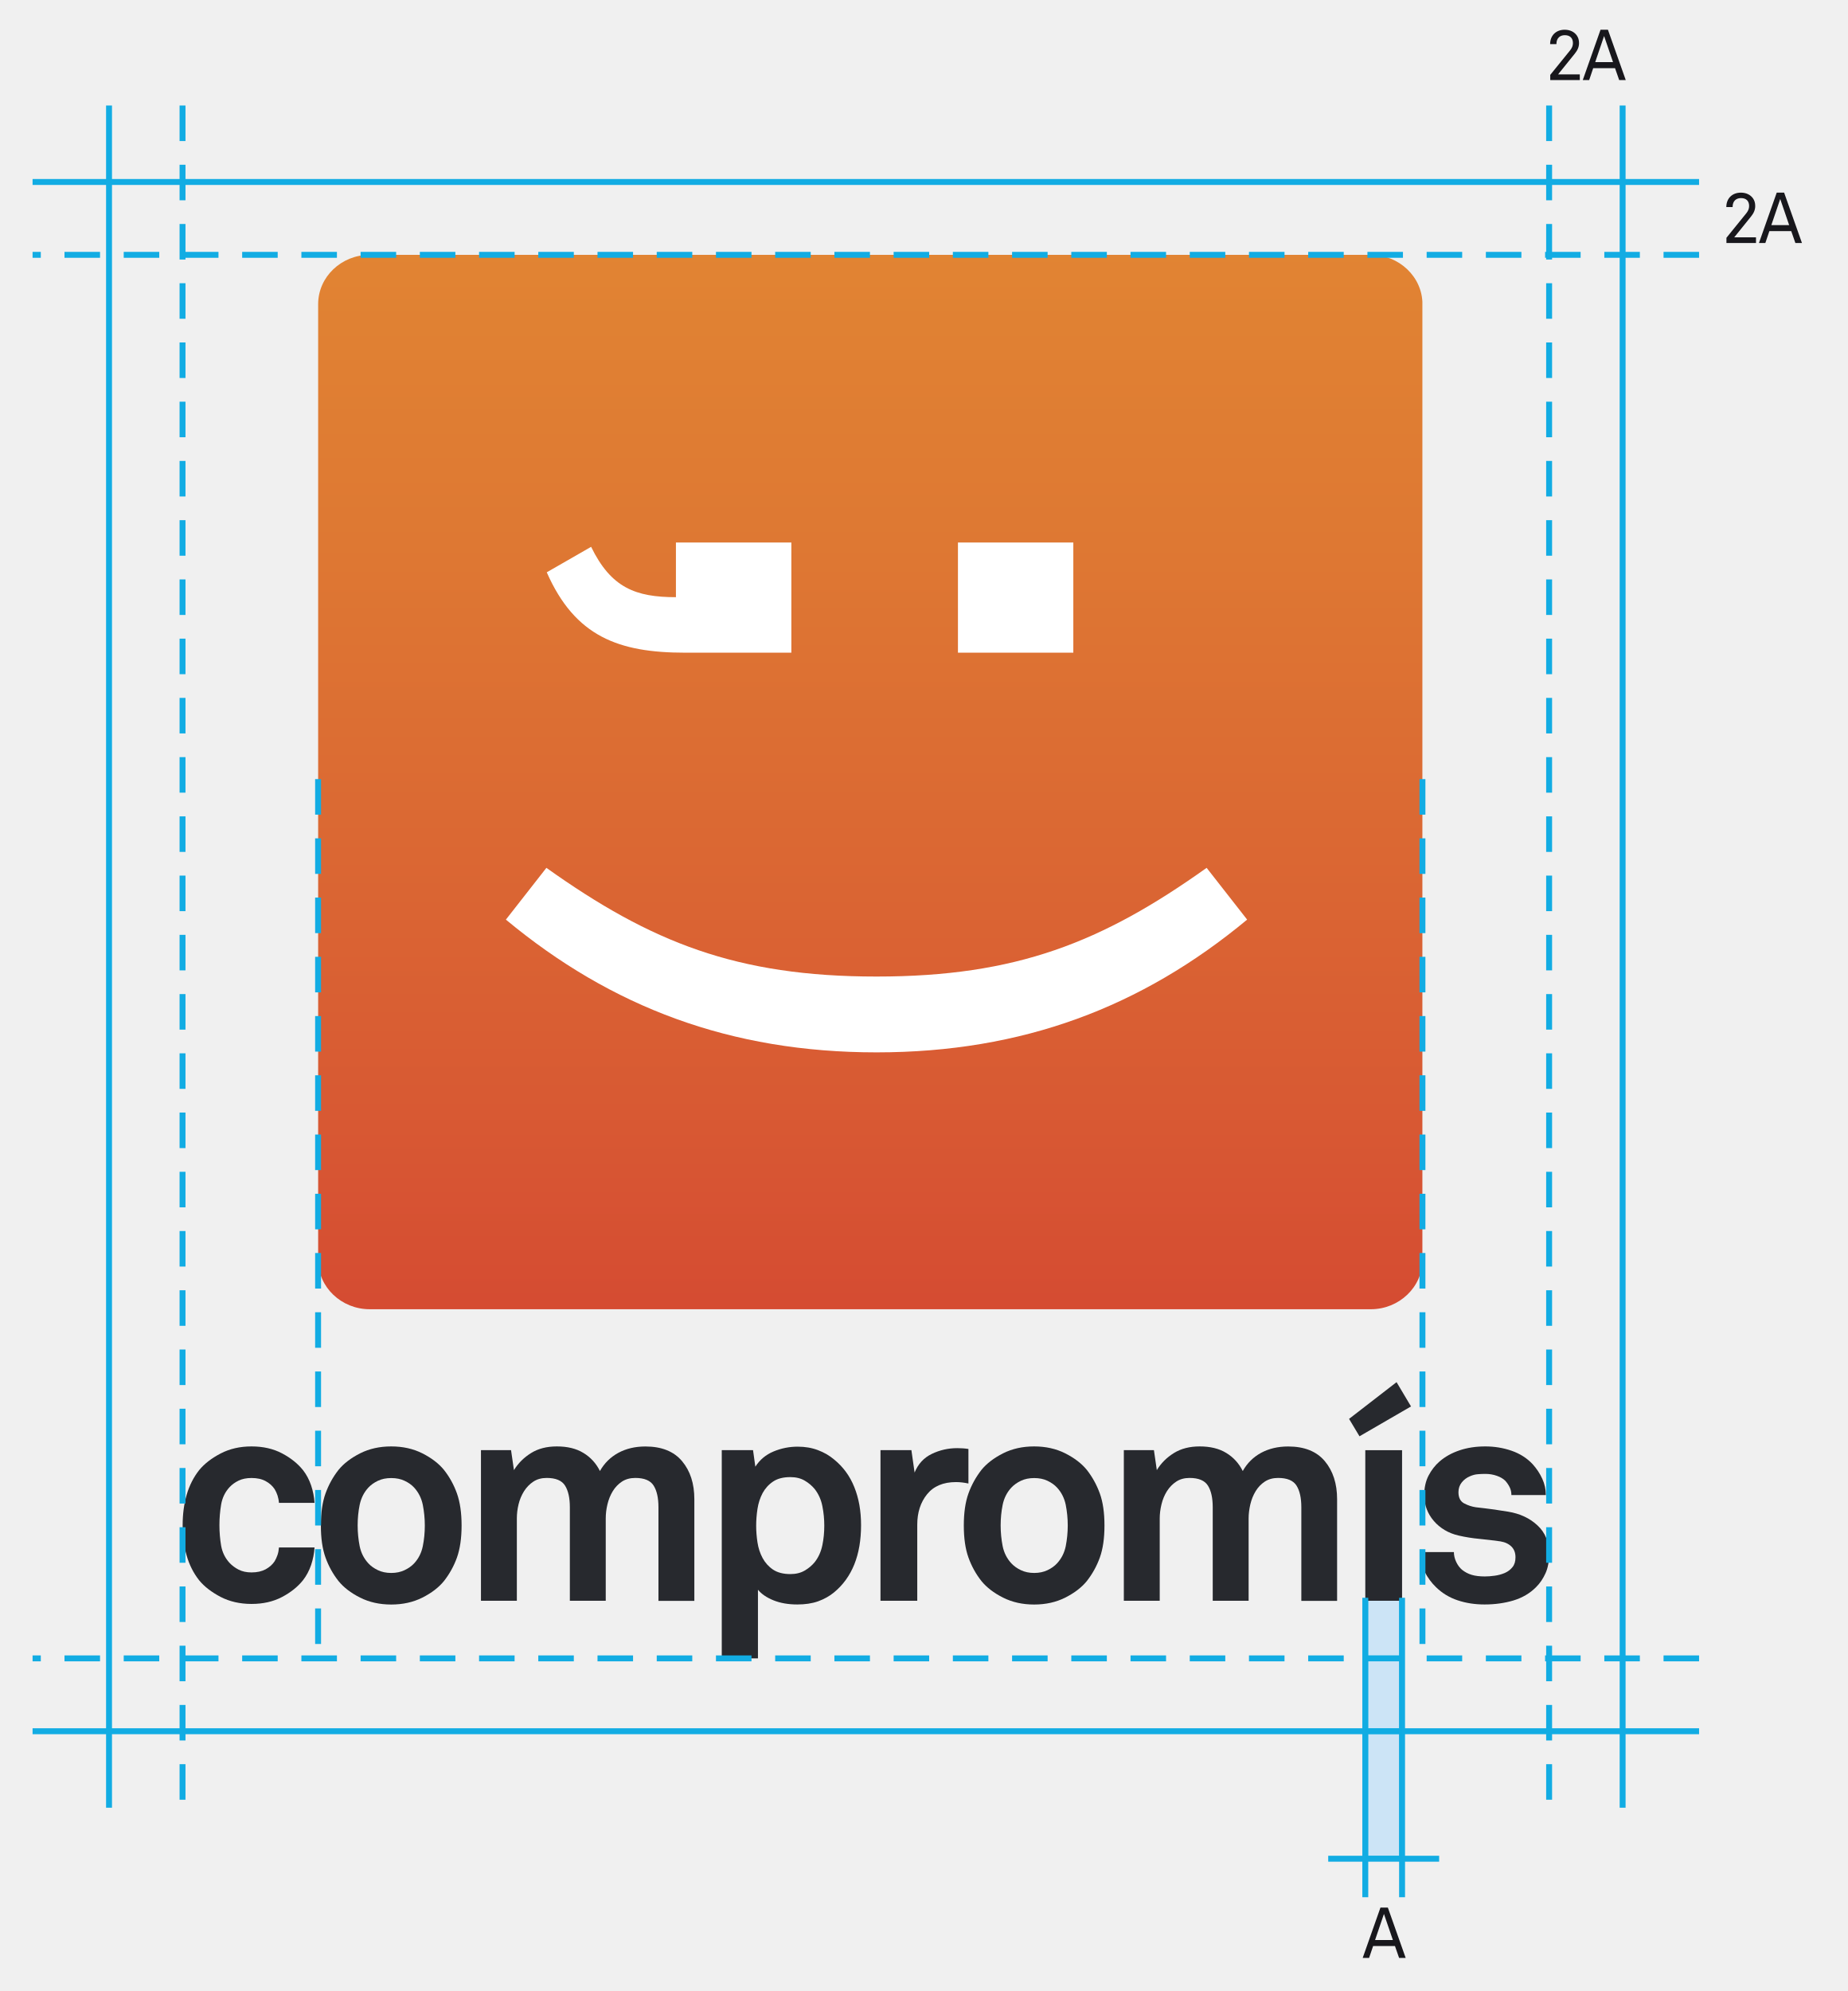
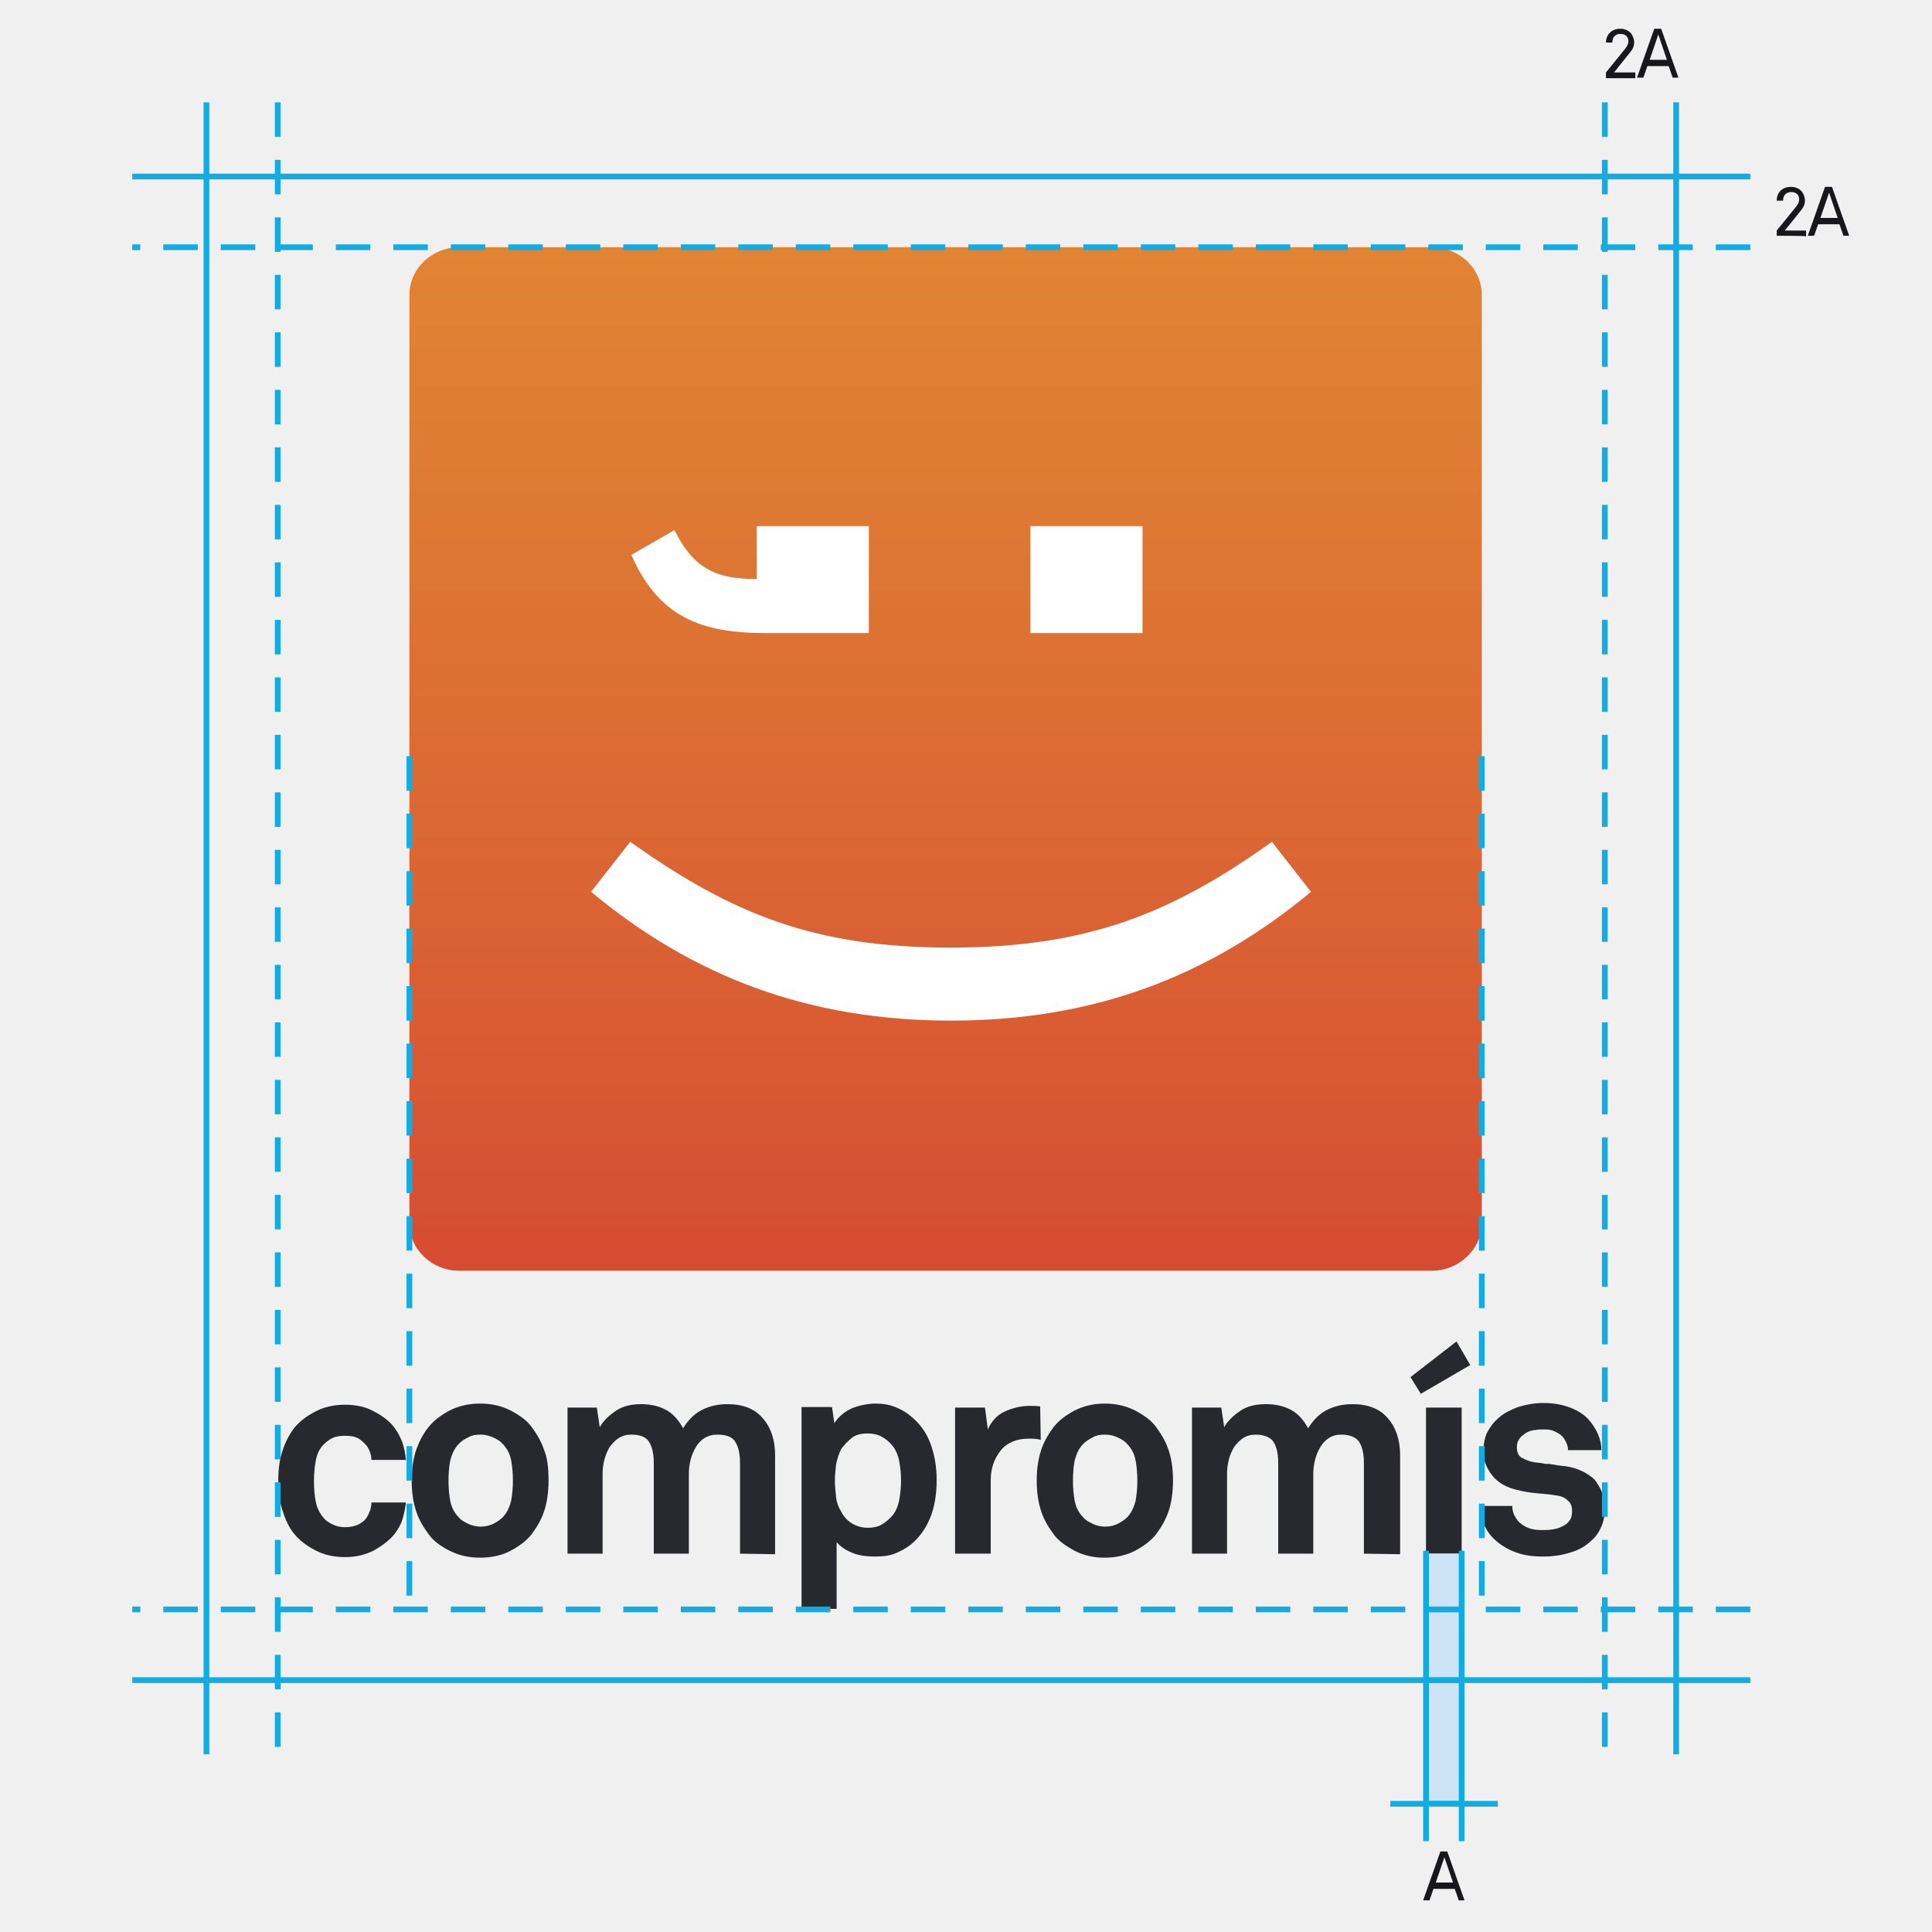
- <svg xmlns="http://www.w3.org/2000/svg" xmlns:xlink="http://www.w3.org/1999/xlink" version="1.1" x="0px" y="0px" width="311.97px" height="336.1px" viewBox="0 0 311.97 336.1" style="enable-background:new 0 0 311.97 336.1;" xml:space="preserve">
+ <svg xmlns="http://www.w3.org/2000/svg" xmlns:xlink="http://www.w3.org/1999/xlink" version="1.1" id="Layer_1" x="0px" y="0px" viewBox="0 0 336 336" style="enable-background:new 0 0 336 336;" xml:space="preserve">
  <style type="text/css">
	.st0{fill:#FFFFFF;}
	.st1{clip-path:url(#SVGID_2_);fill:url(#SVGID_3_);}
	.st2{clip-path:url(#SVGID_5_);fill:#27292E;}
- 	.st3{clip-path:url(#SVGID_5_);fill:none;stroke:#12ACE3;stroke-linecap:square;stroke-miterlimit:10;stroke-dasharray:5,5;}
- 	.st4{clip-path:url(#SVGID_5_);fill:none;stroke:#12ACE3;stroke-linecap:square;stroke-miterlimit:10;}
- 	.st5{clip-path:url(#SVGID_5_);fill:#12ACE3;}
- 	.st6{clip-path:url(#SVGID_7_);fill:#CCE4F6;}
- 	.st7{clip-path:url(#SVGID_7_);fill:#0FACE3;}
- 	.st8{fill:#18171C;}
- 	.st9{clip-path:url(#SVGID_9_);fill:url(#SVGID_10_);}
- 	.st10{clip-path:url(#SVGID_12_);fill:#27292E;}
- 	.st11{clip-path:url(#SVGID_12_);fill:none;stroke:#12ACE3;stroke-linecap:square;stroke-miterlimit:10;stroke-dasharray:5,5;}
- 	.st12{clip-path:url(#SVGID_12_);fill:none;stroke:#12ACE3;stroke-linecap:square;stroke-miterlimit:10;}
- 	.st13{clip-path:url(#SVGID_12_);fill:#12ACE3;}
- 	.st14{clip-path:url(#SVGID_14_);fill:#CCE4F6;}
- 	.st15{clip-path:url(#SVGID_14_);fill:#0FACE3;}
+ 	.st3{clip-path:url(#SVGID_7_);fill:#27292E;}
+ 	.st4{clip-path:url(#SVGID_9_);fill:#27292E;}
+ 	.st5{clip-path:url(#SVGID_11_);fill:#27292E;}
+ 	.st6{clip-path:url(#SVGID_13_);fill:#27292E;}
+ 	.st7{clip-path:url(#SVGID_15_);fill:#27292E;}
+ 	.st8{clip-path:url(#SVGID_17_);fill:#27292E;}
+ 	.st9{clip-path:url(#SVGID_19_);fill:#27292E;}
+ 	.st10{clip-path:url(#SVGID_21_);fill:#27292E;}
+ 	.st11{clip-path:url(#SVGID_23_);fill:none;stroke:#12ACE3;stroke-linecap:square;stroke-miterlimit:10;stroke-dasharray:5,5;}
+ 	.st12{clip-path:url(#SVGID_25_);fill:none;stroke:#12ACE3;stroke-linecap:square;stroke-miterlimit:10;stroke-dasharray:5,5;}
+ 	.st13{clip-path:url(#SVGID_27_);fill:none;stroke:#12ACE3;stroke-linecap:square;stroke-miterlimit:10;stroke-dasharray:5,5;}
+ 	.st14{clip-path:url(#SVGID_29_);fill:none;stroke:#12ACE3;stroke-linecap:square;stroke-miterlimit:10;}
+ 	.st15{clip-path:url(#SVGID_31_);fill:none;stroke:#12ACE3;stroke-linecap:square;stroke-miterlimit:10;}
+ 	.st16{clip-path:url(#SVGID_33_);fill:none;stroke:#12ACE3;stroke-linecap:square;stroke-miterlimit:10;stroke-dasharray:5,5;}
+ 	.st17{clip-path:url(#SVGID_35_);fill:#12ACE3;}
+ 	.st18{clip-path:url(#SVGID_37_);fill:none;stroke:#12ACE3;stroke-linecap:square;stroke-miterlimit:10;}
+ 	.st19{clip-path:url(#SVGID_39_);fill:none;stroke:#12ACE3;stroke-linecap:square;stroke-miterlimit:10;stroke-dasharray:5,5;}
+ 	.st20{clip-path:url(#SVGID_41_);fill:#12ACE3;}
+ 	.st21{clip-path:url(#SVGID_43_);fill:#12ACE3;}
+ 	.st22{clip-path:url(#SVGID_45_);fill:#12ACE3;}
+ 	.st23{clip-path:url(#SVGID_47_);fill:#12ACE3;}
+ 	.st24{clip-path:url(#SVGID_49_);fill:#CCE4F6;}
+ 	.st25{clip-path:url(#SVGID_51_);fill:#0FACE3;}
+ 	.st26{clip-path:url(#SVGID_53_);fill:#0FACE3;}
+ 	.st27{clip-path:url(#SVGID_55_);fill:#0FACE3;}
+ 	.st28{clip-path:url(#SVGID_57_);fill:#0FACE3;}
+ 	.st29{clip-path:url(#SVGID_59_);fill:#0FACE3;}
+ 	.st30{fill:#18171C;}
</style>
-   <defs>
- </defs>
-   <rect x="65.16" y="63.24" class="st0" width="161.13" height="133.31" />
-   <g>
-     <defs>
-       <path id="SVGID_1_" d="M203.74,146.5l6.84,8.74c-17.82,14.79-37.94,22.41-62.58,22.41c-24.64,0-44.77-7.62-62.58-22.41l6.84-8.74    c17.67,12.58,32.13,18.35,55.74,18.35C171.61,164.85,186.08,159.08,203.74,146.5 M114.13,91.58h19.49v18.6h-17.94    c-11.22,0-18.58-2.72-23.36-13.57l7.49-4.3c3.36,6.9,7.49,8.5,14.32,8.5V91.58z M161.75,91.58h19.48v18.6h-19.48V91.58z     M62.42,43.02c-4.79,0-8.7,3.73-8.7,8.32v161.35c0,4.58,3.91,8.32,8.7,8.32h169.05c4.78,0,8.71-3.75,8.71-8.32V51.34    c0-4.58-3.93-8.32-8.71-8.32H62.42z" />
-     </defs>
-     <clipPath id="SVGID_2_">
-       <use xlink:href="#SVGID_1_" style="overflow:visible;" />
-     </clipPath>
-     <linearGradient id="SVGID_3_" gradientUnits="userSpaceOnUse" x1="-457.716" y1="412.441" x2="-456.716" y2="412.441" gradientTransform="matrix(0 179.954 179.954 0 -74073.461 82409.922)">
-       <stop offset="0" style="stop-color:#E18433" />
-       <stop offset="0.276" style="stop-color:#DE7833" />
-       <stop offset="0.81" style="stop-color:#D85933" />
-       <stop offset="1" style="stop-color:#D54B32" />
-     </linearGradient>
-     <rect x="53.71" y="43.02" class="st1" width="186.46" height="178" />
-   </g>
-   <g>
-     <defs>
-       <rect id="SVGID_4_" width="311.97" height="336.1" />
-     </defs>
-     <clipPath id="SVGID_5_">
-       <use xlink:href="#SVGID_4_" style="overflow:visible;" />
-     </clipPath>
-     <path class="st2" d="M53.11,261.23c-0.06,1.01-0.26,2-0.58,2.96c-0.33,0.96-0.78,1.81-1.37,2.57c-0.88,1.1-2.06,2.05-3.54,2.83   c-1.48,0.78-3.2,1.17-5.15,1.17c-1.96,0-3.7-0.4-5.23-1.19c-1.53-0.81-2.74-1.73-3.62-2.81c-0.95-1.21-1.65-2.59-2.1-4.16   c-0.46-1.56-0.68-3.27-0.68-5.14c0-1.86,0.23-3.57,0.68-5.13c0.46-1.57,1.16-2.95,2.1-4.15c0.88-1.07,2.08-2.01,3.62-2.81   c1.53-0.8,3.27-1.2,5.23-1.2c1.95,0,3.67,0.39,5.15,1.17c1.48,0.78,2.66,1.73,3.54,2.83c0.59,0.75,1.04,1.61,1.37,2.57   c0.32,0.96,0.52,1.95,0.58,2.96H47.1c-0.03-0.45-0.12-0.87-0.24-1.25c-0.13-0.39-0.29-0.74-0.49-1.07c-0.36-0.54-0.86-1-1.51-1.35   c-0.66-0.36-1.45-0.53-2.39-0.53c-0.85,0-1.57,0.15-2.18,0.44c-0.6,0.29-1.11,0.66-1.53,1.11c-0.75,0.81-1.22,1.78-1.42,2.92   c-0.19,1.13-0.29,2.3-0.29,3.49c0,1.2,0.1,2.36,0.29,3.48c0.2,1.11,0.67,2.08,1.42,2.89c0.42,0.45,0.93,0.83,1.53,1.14   c0.61,0.31,1.33,0.47,2.18,0.47c0.95,0,1.74-0.18,2.39-0.53c0.65-0.36,1.15-0.8,1.51-1.35c0.2-0.33,0.35-0.68,0.49-1.07   c0.13-0.39,0.21-0.81,0.24-1.26H53.11z" />
-     <path class="st2" d="M77.94,257.52c0,2.15-0.27,3.95-0.78,5.4c-0.52,1.45-1.26,2.78-2.2,3.98c-0.88,1.08-2.09,2.01-3.64,2.79   c-1.55,0.78-3.3,1.17-5.26,1.17c-1.96,0-3.71-0.39-5.26-1.17c-1.55-0.78-2.76-1.71-3.64-2.79c-0.95-1.2-1.68-2.53-2.2-3.98   c-0.52-1.45-0.78-3.25-0.78-5.4c0-2.15,0.26-3.95,0.78-5.4c0.52-1.45,1.25-2.78,2.2-3.99c0.88-1.08,2.09-2,3.64-2.79   c1.55-0.78,3.3-1.17,5.26-1.17c1.96,0,3.71,0.39,5.26,1.17c1.54,0.78,2.76,1.71,3.64,2.79c0.95,1.2,1.68,2.53,2.2,3.99   C77.67,253.57,77.94,255.36,77.94,257.52 M71.73,257.52c0-1.21-0.12-2.37-0.34-3.49c-0.23-1.12-0.72-2.1-1.46-2.91   c-0.42-0.46-0.96-0.84-1.62-1.15c-0.65-0.31-1.4-0.46-2.25-0.46c-0.85,0-1.59,0.15-2.25,0.46c-0.65,0.31-1.19,0.7-1.61,1.15   c-0.75,0.81-1.23,1.78-1.47,2.91c-0.23,1.12-0.34,2.29-0.34,3.49c0,1.2,0.12,2.37,0.34,3.49c0.23,1.12,0.72,2.09,1.47,2.9   c0.42,0.46,0.96,0.84,1.61,1.15c0.65,0.31,1.4,0.47,2.25,0.47c0.85,0,1.6-0.16,2.25-0.47c0.65-0.31,1.19-0.69,1.62-1.15   c0.75-0.81,1.23-1.78,1.46-2.9C71.62,259.88,71.73,258.72,71.73,257.52" />
-     <path class="st2" d="M111.18,270.22v-15.79c0-1.56-0.27-2.78-0.81-3.64c-0.53-0.86-1.57-1.3-3.1-1.3c-0.88,0-1.63,0.21-2.26,0.62   c-0.61,0.41-1.13,0.94-1.54,1.61c-0.41,0.67-0.71,1.42-0.9,2.22c-0.2,0.82-0.29,1.61-0.29,2.4v13.88h-6.06v-15.79   c0-1.56-0.27-2.78-0.81-3.64c-0.53-0.86-1.57-1.3-3.1-1.3c-0.88,0-1.63,0.21-2.25,0.62c-0.62,0.41-1.14,0.94-1.57,1.61   c-0.42,0.67-0.74,1.42-0.93,2.22c-0.2,0.82-0.29,1.61-0.29,2.4v13.88h-6.06V244.8h5.08l0.49,3.37c0.72-1.17,1.68-2.13,2.89-2.88   c1.2-0.75,2.65-1.12,4.35-1.12c1.79,0,3.29,0.36,4.49,1.1c1.21,0.73,2.14,1.75,2.79,3.05c0.75-1.33,1.79-2.35,3.11-3.07   c1.32-0.71,2.84-1.07,4.57-1.07c2.74,0,4.8,0.83,6.18,2.47c1.39,1.65,2.08,3.79,2.08,6.43v17.16H111.18z" />
-     <path class="st2" d="M145.39,257.46c0,5.05-1.52,8.83-4.55,11.34c-0.78,0.65-1.69,1.15-2.71,1.52c-1.02,0.36-2.19,0.53-3.49,0.53   c-1.54,0-2.88-0.23-4.04-0.7c-1.16-0.47-2.03-1.07-2.62-1.79v11.59h-6.11V244.8h5.28l0.39,2.79c0.75-1.17,1.78-2.03,3.08-2.57   c1.3-0.54,2.66-0.81,4.06-0.81c1.27,0,2.42,0.2,3.44,0.59c1.03,0.39,1.93,0.91,2.71,1.57c1.53,1.24,2.67,2.79,3.42,4.67   C145.01,252.91,145.39,255.05,145.39,257.46 M139.18,257.56c0-1.1-0.1-2.2-0.32-3.29c-0.21-1.09-0.64-2.06-1.3-2.91   c-0.46-0.55-1.02-1.03-1.69-1.42c-0.67-0.39-1.47-0.59-2.42-0.59c-1.21,0-2.18,0.25-2.93,0.76c-0.75,0.51-1.33,1.16-1.76,1.95   c-0.42,0.8-0.71,1.68-0.86,2.66c-0.15,0.98-0.22,1.92-0.22,2.83c0,0.92,0.07,1.85,0.22,2.82c0.15,0.96,0.43,1.84,0.86,2.63   c0.43,0.8,1.01,1.45,1.76,1.96c0.75,0.5,1.72,0.76,2.93,0.76c0.95,0,1.75-0.2,2.42-0.59c0.67-0.39,1.23-0.86,1.69-1.42   c0.66-0.84,1.08-1.81,1.3-2.89C139.08,259.76,139.18,258.67,139.18,257.56" />
-     <path class="st2" d="M163.52,250.43c-0.75-0.16-1.45-0.24-2.1-0.24c-2.15,0-3.78,0.69-4.88,2.05c-1.11,1.37-1.66,3.09-1.66,5.14   v12.84h-6.21V244.8h5.22l0.54,3.78c0.59-1.45,1.56-2.5,2.91-3.15c1.35-0.65,2.78-0.97,4.28-0.97c0.65,0,1.28,0.04,1.9,0.14V250.43z   " />
-     <path class="st2" d="M186.49,257.52c0,2.15-0.26,3.95-0.78,5.4c-0.52,1.45-1.26,2.78-2.2,3.98c-0.88,1.08-2.1,2.01-3.64,2.79   c-1.55,0.78-3.3,1.17-5.26,1.17c-1.95,0-3.7-0.39-5.25-1.17c-1.55-0.78-2.76-1.71-3.64-2.79c-0.95-1.2-1.68-2.53-2.2-3.98   c-0.52-1.45-0.78-3.25-0.78-5.4c0-2.15,0.26-3.95,0.78-5.4c0.52-1.45,1.26-2.78,2.2-3.99c0.88-1.08,2.09-2,3.64-2.79   c1.55-0.78,3.3-1.17,5.25-1.17c1.96,0,3.71,0.39,5.26,1.17c1.54,0.78,2.76,1.71,3.64,2.79c0.94,1.2,1.67,2.53,2.2,3.99   C186.23,253.57,186.49,255.36,186.49,257.52 M180.29,257.52c0-1.21-0.12-2.37-0.34-3.49c-0.23-1.12-0.72-2.1-1.47-2.91   c-0.42-0.46-0.96-0.84-1.61-1.15c-0.65-0.31-1.4-0.46-2.25-0.46c-0.84,0-1.59,0.15-2.24,0.46c-0.65,0.31-1.19,0.7-1.61,1.15   c-0.75,0.81-1.24,1.78-1.47,2.91c-0.23,1.12-0.34,2.29-0.34,3.49c0,1.2,0.12,2.37,0.34,3.49c0.23,1.12,0.72,2.09,1.47,2.9   c0.43,0.46,0.96,0.84,1.61,1.15c0.65,0.31,1.4,0.47,2.24,0.47c0.85,0,1.6-0.16,2.25-0.47c0.65-0.31,1.19-0.69,1.61-1.15   c0.75-0.81,1.24-1.78,1.47-2.9C180.17,259.88,180.29,258.72,180.29,257.52" />
-     <path class="st2" d="M219.73,270.22v-15.79c0-1.56-0.27-2.78-0.81-3.64c-0.54-0.86-1.57-1.3-3.11-1.3c-0.88,0-1.63,0.21-2.25,0.62   c-0.62,0.41-1.13,0.94-1.54,1.61c-0.41,0.67-0.71,1.42-0.9,2.22c-0.19,0.82-0.29,1.61-0.29,2.4v13.88h-6.06v-15.79   c0-1.56-0.27-2.78-0.81-3.64c-0.54-0.86-1.57-1.3-3.1-1.3c-0.88,0-1.63,0.21-2.25,0.62c-0.62,0.41-1.14,0.94-1.57,1.61   c-0.42,0.67-0.73,1.42-0.92,2.22c-0.2,0.82-0.3,1.61-0.3,2.4v13.88h-6.06V244.8h5.08l0.49,3.37c0.71-1.17,1.67-2.13,2.88-2.88   c1.21-0.75,2.66-1.12,4.35-1.12c1.79,0,3.29,0.36,4.49,1.1c1.21,0.73,2.14,1.75,2.79,3.05c0.75-1.33,1.78-2.35,3.1-3.07   c1.32-0.71,2.84-1.07,4.57-1.07c2.74,0,4.8,0.83,6.18,2.47c1.38,1.65,2.08,3.79,2.08,6.43v17.16H219.73z" />
-     <path class="st2" d="M229.55,242.46l-1.76-2.94l8.02-6.2l2.44,4.1L229.55,242.46z M230.53,244.81h6.21v25.42h-6.21V244.81z" />
-     <path class="st2" d="M261.57,262.35c0,1.24-0.2,2.32-0.61,3.23c-0.41,0.91-0.94,1.7-1.59,2.34c-1.04,1.05-2.31,1.79-3.81,2.25   c-1.5,0.45-3.13,0.68-4.89,0.68c-1.63,0-3.14-0.23-4.54-0.7c-1.41-0.47-2.63-1.21-3.67-2.23c-0.75-0.72-1.39-1.59-1.91-2.59   c-0.52-1.01-0.78-2.11-0.78-3.32h5.72c0,0.55,0.13,1.11,0.39,1.66c0.26,0.55,0.59,0.99,0.98,1.32c0.49,0.39,1.03,0.68,1.64,0.86   c0.6,0.18,1.34,0.27,2.22,0.27c0.52,0,1.08-0.04,1.69-0.13c0.6-0.08,1.16-0.24,1.68-0.46c0.52-0.23,0.95-0.55,1.29-0.98   c0.35-0.42,0.51-0.98,0.51-1.66c0-0.76-0.22-1.35-0.68-1.81c-0.45-0.45-1.07-0.75-1.86-0.88c-1.14-0.16-2.31-0.3-3.52-0.42   c-1.21-0.11-2.38-0.3-3.52-0.56c-0.88-0.2-1.67-0.51-2.37-0.93c-0.7-0.42-1.32-0.93-1.84-1.54c-0.52-0.6-0.92-1.27-1.2-2   c-0.28-0.73-0.42-1.51-0.42-2.32c0-1.3,0.25-2.42,0.74-3.35c0.49-0.93,1.1-1.72,1.85-2.37c0.95-0.82,2.07-1.44,3.38-1.88   c1.3-0.44,2.75-0.66,4.35-0.66c1.53,0,3.01,0.24,4.43,0.73c1.41,0.49,2.59,1.24,3.54,2.25c0.68,0.75,1.23,1.57,1.64,2.47   c0.41,0.9,0.61,1.81,0.61,2.76h-5.82c0-0.49-0.1-0.93-0.29-1.32c-0.19-0.39-0.44-0.75-0.73-1.08c-0.36-0.36-0.84-0.64-1.44-0.85   c-0.6-0.21-1.23-0.32-1.88-0.32c-0.46,0-0.9,0.01-1.32,0.05c-0.42,0.03-0.87,0.14-1.32,0.34c-0.55,0.23-1.02,0.57-1.39,1.03   c-0.37,0.46-0.57,1.01-0.57,1.66c0,0.92,0.32,1.55,0.95,1.89c0.64,0.34,1.3,0.56,1.98,0.66c0.58,0.07,1.08,0.12,1.47,0.17   c0.39,0.05,0.78,0.1,1.17,0.15c0.39,0.05,0.8,0.1,1.22,0.18c0.42,0.06,0.95,0.14,1.57,0.24c2.02,0.33,3.68,1.1,4.98,2.32   C260.92,258.71,261.57,260.33,261.57,262.35" />
-     <line class="st3" x1="53.71" y1="132.02" x2="53.71" y2="279.95" />
-     <line class="st3" x1="30.82" y1="18.31" x2="30.82" y2="304.66" />
-     <line class="st3" x1="261.57" y1="18.31" x2="261.57" y2="304.66" />
-     <line class="st4" x1="18.41" y1="18.31" x2="18.41" y2="304.66" />
-     <line class="st4" x1="273.98" y1="18.31" x2="273.98" y2="304.66" />
-     <line class="st3" x1="240.18" y1="132.02" x2="240.18" y2="279.95" />
-     <rect x="5.5" y="291.75" class="st5" width="281.39" height="1" />
-     <line class="st4" x1="286.39" y1="30.72" x2="6" y2="30.72" />
-     <line class="st3" x1="286.39" y1="43.02" x2="6" y2="43.02" />
-     <path class="st5" d="M6.89,280.45H5.5v-1h1.39V280.45z M16.89,280.45h-6v-1h6V280.45z M26.89,280.45h-6v-1h6V280.45z M36.89,280.45   h-6v-1h6V280.45z M46.89,280.45h-6v-1h6V280.45z M56.89,280.45h-6v-1h6V280.45z M66.89,280.45h-6v-1h6V280.45z M76.89,280.45h-6v-1   h6V280.45z M86.89,280.45h-6v-1h6V280.45z M96.89,280.45h-6v-1h6V280.45z M106.89,280.45h-6v-1h6V280.45z M116.89,280.45h-6v-1h6   V280.45z M126.89,280.45h-6v-1h6V280.45z M136.89,280.45h-6v-1h6V280.45z M146.89,280.45h-6v-1h6V280.45z M156.89,280.45h-6v-1h6   V280.45z M166.89,280.45h-6v-1h6V280.45z M176.89,280.45h-6v-1h6V280.45z M186.89,280.45h-6v-1h6V280.45z M196.89,280.45h-6v-1h6   V280.45z M206.89,280.45h-6v-1h6V280.45z M216.89,280.45h-6v-1h6V280.45z M226.89,280.45h-6v-1h6V280.45z M236.89,280.45h-6v-1h6   V280.45z M246.89,280.45h-6v-1h6V280.45z M256.89,280.45h-6v-1h6V280.45z M266.89,280.45h-6v-1h6V280.45z M276.89,280.45h-6v-1h6   V280.45z M286.89,280.45h-6v-1h6V280.45z" />
-     <rect x="230.03" y="269.72" class="st5" width="1" height="50.55" />
-     <rect x="236.24" y="269.72" class="st5" width="1" height="50.55" />
-     <rect x="224.27" y="313.27" class="st5" width="18.73" height="1" />
-   </g>
-   <g>
-     <defs>
-       <rect id="SVGID_6_" x="230.53" y="270.22" width="6.21" height="43.55" />
-     </defs>
-     <clipPath id="SVGID_7_">
-       <use xlink:href="#SVGID_6_" style="overflow:visible;" />
-     </clipPath>
-     <path class="st6" d="M236.24,292.75h-5.21v20.52h5.21V292.75z M236.24,280.45h-5.21v11.3h5.21V280.45z M236.24,270.22h-5.21v9.23   h5.21V270.22z" />
-     <rect x="231.03" y="291.75" class="st7" width="5.21" height="1" />
-     <rect x="231.03" y="279.45" class="st7" width="5.21" height="1" />
-     <polygon class="st7" points="231.03,270.22 230.53,270.22 230.53,313.27 231.03,313.27 231.03,292.76 231.03,291.76 231.03,280.45   231.03,279.45  " />
-     <polygon class="st7" points="236.74,270.22 236.24,270.22 236.24,279.45 236.24,280.45 236.24,291.76 236.24,292.76 236.24,313.27   236.74,313.27  " />
-     <polygon class="st7" points="236.74,313.27 236.24,313.27 231.03,313.27 230.53,313.27 230.53,313.77 236.74,313.77  " />
-   </g>
-   <g>
-     <path class="st8" d="M236.24,330.52l-0.7-2.01h-3.69l-0.68,2.01h-1.08l3-8.5h1.25l3.01,8.5H236.24z M233.68,323.09l-1.5,4.41h3.01   L233.68,323.09z" />
-   </g>
-   <g>
-     <path class="st8" d="M261.76,13.52v-0.88l3.37-4.16c0.31-0.4,0.46-0.77,0.46-1.2c0-0.85-0.49-1.34-1.37-1.34   c-0.74,0-1.42,0.41-1.42,1.51h-1.06c0-1.45,0.98-2.43,2.46-2.43c0.91,0,1.62,0.37,2.04,0.96c0.25,0.36,0.38,0.77,0.38,1.29   c0,0.66-0.25,1.21-0.71,1.78l-2.83,3.51h3.67v0.96H261.76z" />
-     <path class="st8" d="M273.4,13.52l-0.7-2.01h-3.69l-0.68,2.01h-1.08l3-8.5h1.25l3.01,8.5H273.4z M270.85,6.08l-1.5,4.41h3.01   L270.85,6.08z" />
-   </g>
-   <g>
-     <path class="st8" d="M291.51,41.02v-0.88l3.37-4.16c0.31-0.4,0.46-0.77,0.46-1.2c0-0.85-0.49-1.34-1.37-1.34   c-0.74,0-1.42,0.41-1.42,1.51h-1.06c0-1.45,0.98-2.43,2.46-2.43c0.91,0,1.62,0.37,2.04,0.96c0.25,0.36,0.38,0.77,0.38,1.29   c0,0.66-0.25,1.21-0.71,1.78l-2.83,3.51h3.67v0.96H291.51z" />
-     <path class="st8" d="M303.15,41.02l-0.7-2.01h-3.69l-0.68,2.01H297l3-8.5h1.25l3.01,8.5H303.15z M300.59,33.59l-1.5,4.41h3.01   L300.59,33.59z" />
+   <rect x="82.7" y="63.2" class="st0" width="161.1" height="133.3" />
+   <g>
+     <g>
+       <defs>
+         <path id="SVGID_1_" d="M221.2,146.4l6.8,8.7c-17.8,14.8-37.9,22.4-62.6,22.4s-44.8-7.6-62.6-22.4l6.8-8.7     c17.7,12.6,32.1,18.4,55.7,18.4S203.6,159,221.2,146.4 M131.6,91.5h19.5v18.6h-17.9c-11.2,0-18.6-2.7-23.4-13.6l7.5-4.3     c3.4,6.9,7.5,8.5,14.3,8.5C131.6,100.8,131.6,91.5,131.6,91.5z M179.2,91.5h19.5v18.6h-19.5V91.5z M79.9,43     c-4.8,0-8.7,3.7-8.7,8.3v161.4c0,4.6,3.9,8.3,8.7,8.3H249c4.8,0,8.7-3.8,8.7-8.3V51.3c0-4.6-3.9-8.3-8.7-8.3H79.9z" />
+       </defs>
+       <clipPath id="SVGID_2_">
+         <use xlink:href="#SVGID_1_" style="overflow:visible;" />
+       </clipPath>
+       <linearGradient id="SVGID_3_" gradientUnits="userSpaceOnUse" x1="-579.81" y1="175.615" x2="-578.81" y2="175.615" gradientTransform="matrix(0 179.954 -179.954 0 31767.148 104381.188)">
+         <stop offset="0" style="stop-color:#E18433" />
+         <stop offset="0.276" style="stop-color:#DE7833" />
+         <stop offset="0.81" style="stop-color:#D85933" />
+         <stop offset="1" style="stop-color:#D54B32" />
+       </linearGradient>
+       <rect x="71.2" y="43" class="st1" width="186.5" height="178" />
+     </g>
+   </g>
+   <g>
+     <g>
+       <defs>
+         <rect id="SVGID_4_" x="17.5" y="-0.1" width="312" height="336.1" />
+       </defs>
+       <clipPath id="SVGID_5_">
+         <use xlink:href="#SVGID_4_" style="overflow:visible;" />
+       </clipPath>
+       <path class="st2" d="M70.6,261.2c-0.1,1-0.3,2-0.6,3c-0.3,1-0.8,1.8-1.4,2.6c-0.9,1.1-2.1,2-3.5,2.8c-1.5,0.8-3.2,1.2-5.1,1.2    c-2,0-3.7-0.4-5.2-1.2c-1.5-0.8-2.7-1.7-3.6-2.8c-1-1.2-1.6-2.6-2.1-4.2c-0.5-1.6-0.7-3.3-0.7-5.1c0-1.9,0.2-3.6,0.7-5.1    c0.5-1.6,1.2-2.9,2.1-4.1c0.9-1.1,2.1-2,3.6-2.8c1.5-0.8,3.3-1.2,5.2-1.2c2,0,3.7,0.4,5.1,1.2c1.5,0.8,2.7,1.7,3.5,2.8    c0.6,0.8,1,1.6,1.4,2.6c0.3,1,0.5,1.9,0.6,3h-6c0-0.4-0.1-0.9-0.2-1.2c-0.1-0.4-0.3-0.7-0.5-1.1c-0.4-0.5-0.9-1-1.5-1.4    c-0.7-0.4-1.5-0.5-2.4-0.5c-0.8,0-1.6,0.1-2.2,0.4c-0.6,0.3-1.1,0.7-1.5,1.1c-0.8,0.8-1.2,1.8-1.4,2.9c-0.2,1.1-0.3,2.3-0.3,3.5    c0,1.2,0.1,2.4,0.3,3.5c0.2,1.1,0.7,2.1,1.4,2.9c0.4,0.5,0.9,0.8,1.5,1.1c0.6,0.3,1.3,0.5,2.2,0.5c1,0,1.7-0.2,2.4-0.5    c0.7-0.4,1.2-0.8,1.5-1.4c0.2-0.3,0.3-0.7,0.5-1.1c0.1-0.4,0.2-0.8,0.2-1.3H70.6z" />
+     </g>
+     <g>
+       <defs>
+         <rect id="SVGID_6_" x="17.5" y="-0.1" width="312" height="336.1" />
+       </defs>
+       <clipPath id="SVGID_7_">
+         <use xlink:href="#SVGID_6_" style="overflow:visible;" />
+       </clipPath>
+       <path class="st3" d="M95.4,257.5c0,2.1-0.3,4-0.8,5.4c-0.5,1.5-1.3,2.8-2.2,4c-0.9,1.1-2.1,2-3.6,2.8s-3.3,1.2-5.3,1.2    s-3.7-0.4-5.3-1.2s-2.8-1.7-3.6-2.8c-0.9-1.2-1.7-2.5-2.2-4c-0.5-1.5-0.8-3.2-0.8-5.4s0.3-3.9,0.8-5.4c0.5-1.4,1.2-2.8,2.2-4    c0.9-1.1,2.1-2,3.6-2.8c1.6-0.8,3.3-1.2,5.3-1.2s3.7,0.4,5.3,1.2c1.5,0.8,2.8,1.7,3.6,2.8c0.9,1.2,1.7,2.5,2.2,4    C95.2,253.5,95.4,255.3,95.4,257.5 M89.2,257.5c0-1.2-0.1-2.4-0.3-3.5c-0.2-1.1-0.7-2.1-1.5-2.9c-0.4-0.5-1-0.8-1.6-1.1    c-0.7-0.3-1.4-0.5-2.2-0.5s-1.6,0.1-2.2,0.5c-0.7,0.3-1.2,0.7-1.6,1.1c-0.8,0.8-1.2,1.8-1.5,2.9c-0.2,1.1-0.3,2.3-0.3,3.5    s0.1,2.4,0.3,3.5c0.2,1.1,0.7,2.1,1.5,2.9c0.4,0.5,1,0.8,1.6,1.1s1.4,0.5,2.2,0.5s1.6-0.2,2.2-0.5s1.2-0.7,1.6-1.1    c0.8-0.8,1.2-1.8,1.5-2.9C89.1,259.8,89.2,258.7,89.2,257.5" />
+     </g>
+     <g>
+       <defs>
+         <rect id="SVGID_8_" x="17.5" y="-0.1" width="312" height="336.1" />
+       </defs>
+       <clipPath id="SVGID_9_">
+         <use xlink:href="#SVGID_8_" style="overflow:visible;" />
+       </clipPath>
+       <path class="st4" d="M128.7,270.2v-15.8c0-1.6-0.3-2.8-0.8-3.6c-0.5-0.9-1.6-1.3-3.1-1.3c-0.9,0-1.6,0.2-2.3,0.6    c-0.6,0.4-1.1,0.9-1.5,1.6s-0.7,1.4-0.9,2.2c-0.2,0.8-0.3,1.6-0.3,2.4v13.9h-6.1v-15.8c0-1.6-0.3-2.8-0.8-3.6    c-0.5-0.9-1.6-1.3-3.1-1.3c-0.9,0-1.6,0.2-2.2,0.6c-0.6,0.4-1.1,0.9-1.6,1.6c-0.4,0.7-0.7,1.4-0.9,2.2c-0.2,0.8-0.3,1.6-0.3,2.4    v13.9h-6.1v-25.4h5.1l0.5,3.4c0.7-1.2,1.7-2.1,2.9-2.9c1.2-0.8,2.7-1.1,4.3-1.1c1.8,0,3.3,0.4,4.5,1.1c1.2,0.7,2.1,1.8,2.8,3.1    c0.8-1.3,1.8-2.4,3.1-3.1c1.3-0.7,2.8-1.1,4.6-1.1c2.7,0,4.8,0.8,6.2,2.5c1.4,1.6,2.1,3.8,2.1,6.4v17.2L128.7,270.2L128.7,270.2z" />
+     </g>
+     <g>
+       <defs>
+         <rect id="SVGID_10_" x="17.5" y="-0.1" width="312" height="336.1" />
+       </defs>
+       <clipPath id="SVGID_11_">
+         <use xlink:href="#SVGID_10_" style="overflow:visible;" />
+       </clipPath>
+       <path class="st5" d="M162.9,257.4c0,5-1.5,8.8-4.6,11.3c-0.8,0.6-1.7,1.1-2.7,1.5c-1,0.4-2.2,0.5-3.5,0.5c-1.5,0-2.9-0.2-4-0.7    c-1.2-0.5-2-1.1-2.6-1.8v11.6h-6.1v-35.1h5.3l0.4,2.8c0.8-1.2,1.8-2,3.1-2.6c1.3-0.5,2.7-0.8,4.1-0.8c1.3,0,2.4,0.2,3.4,0.6    c1,0.4,1.9,0.9,2.7,1.6c1.5,1.2,2.7,2.8,3.4,4.7C162.5,252.9,162.9,255,162.9,257.4 M156.7,257.5c0-1.1-0.1-2.2-0.3-3.3    c-0.2-1.1-0.6-2.1-1.3-2.9c-0.5-0.6-1-1-1.7-1.4s-1.5-0.6-2.4-0.6c-1.2,0-2.2,0.2-2.9,0.8s-1.3,1.2-1.8,1.9    c-0.4,0.8-0.7,1.7-0.9,2.7c-0.1,1-0.2,1.9-0.2,2.8c0,0.9,0.1,1.9,0.2,2.8c0.1,1,0.4,1.8,0.9,2.6c0.4,0.8,1,1.5,1.8,2    c0.8,0.5,1.7,0.8,2.9,0.8c0.9,0,1.8-0.2,2.4-0.6c0.7-0.4,1.2-0.9,1.7-1.4c0.7-0.8,1.1-1.8,1.3-2.9    C156.6,259.7,156.7,258.6,156.7,257.5" />
+     </g>
+     <g>
+       <defs>
+         <rect id="SVGID_12_" x="17.5" y="-0.1" width="312" height="336.1" />
+       </defs>
+       <clipPath id="SVGID_13_">
+         <use xlink:href="#SVGID_12_" style="overflow:visible;" />
+       </clipPath>
+       <path class="st6" d="M181,250.4c-0.8-0.2-1.4-0.2-2.1-0.2c-2.1,0-3.8,0.7-4.9,2.1c-1.1,1.4-1.7,3.1-1.7,5.1v12.8h-6.2v-25.4h5.2    l0.5,3.8c0.6-1.4,1.6-2.5,2.9-3.1s2.8-1,4.3-1c0.6,0,1.3,0,1.9,0.1L181,250.4L181,250.4z" />
+     </g>
+     <g>
+       <defs>
+         <rect id="SVGID_14_" x="17.5" y="-0.1" width="312" height="336.1" />
+       </defs>
+       <clipPath id="SVGID_15_">
+         <use xlink:href="#SVGID_14_" style="overflow:visible;" />
+       </clipPath>
+       <path class="st7" d="M204,257.5c0,2.1-0.3,4-0.8,5.4c-0.5,1.5-1.3,2.8-2.2,4c-0.9,1.1-2.1,2-3.6,2.8c-1.6,0.8-3.3,1.2-5.3,1.2    c-1.9,0-3.7-0.4-5.2-1.2s-2.8-1.7-3.6-2.8c-0.9-1.2-1.7-2.5-2.2-4s-0.8-3.2-0.8-5.4s0.3-3.9,0.8-5.4s1.3-2.8,2.2-4    c0.9-1.1,2.1-2,3.6-2.8c1.6-0.8,3.3-1.2,5.2-1.2c2,0,3.7,0.4,5.3,1.2c1.5,0.8,2.8,1.7,3.6,2.8c0.9,1.2,1.7,2.5,2.2,4    C203.7,253.5,204,255.3,204,257.5 M197.8,257.5c0-1.2-0.1-2.4-0.3-3.5c-0.2-1.1-0.7-2.1-1.5-2.9c-0.4-0.5-1-0.8-1.6-1.1    s-1.4-0.5-2.2-0.5c-0.8,0-1.6,0.1-2.2,0.5c-0.6,0.3-1.2,0.7-1.6,1.1c-0.8,0.8-1.2,1.8-1.5,2.9c-0.2,1.1-0.3,2.3-0.3,3.5    s0.1,2.4,0.3,3.5c0.2,1.1,0.7,2.1,1.5,2.9c0.4,0.5,1,0.8,1.6,1.1s1.4,0.5,2.2,0.5c0.9,0,1.6-0.2,2.2-0.5s1.2-0.7,1.6-1.1    c0.8-0.8,1.2-1.8,1.5-2.9C197.7,259.8,197.8,258.7,197.8,257.5" />
+     </g>
+     <g>
+       <defs>
+         <rect id="SVGID_16_" x="17.5" y="-0.1" width="312" height="336.1" />
+       </defs>
+       <clipPath id="SVGID_17_">
+         <use xlink:href="#SVGID_16_" style="overflow:visible;" />
+       </clipPath>
+       <path class="st8" d="M237.2,270.2v-15.8c0-1.6-0.3-2.8-0.8-3.6s-1.6-1.3-3.1-1.3c-0.9,0-1.6,0.2-2.2,0.6c-0.6,0.4-1.1,0.9-1.5,1.6    c-0.4,0.7-0.7,1.4-0.9,2.2c-0.2,0.8-0.3,1.6-0.3,2.4v13.9h-6.1v-15.8c0-1.6-0.3-2.8-0.8-3.6s-1.6-1.3-3.1-1.3    c-0.9,0-1.6,0.2-2.2,0.6c-0.6,0.4-1.1,0.9-1.6,1.6c-0.4,0.7-0.7,1.4-0.9,2.2c-0.2,0.8-0.3,1.6-0.3,2.4v13.9h-6.1v-25.4h5.1    l0.5,3.4c0.7-1.2,1.7-2.1,2.9-2.9s2.7-1.1,4.4-1.1c1.8,0,3.3,0.4,4.5,1.1c1.2,0.7,2.1,1.8,2.8,3.1c0.8-1.3,1.8-2.4,3.1-3.1    c1.3-0.7,2.8-1.1,4.6-1.1c2.7,0,4.8,0.8,6.2,2.5c1.4,1.6,2.1,3.8,2.1,6.4v17.2L237.2,270.2L237.2,270.2z" />
+     </g>
+     <g>
+       <defs>
+         <rect id="SVGID_18_" x="17.5" y="-0.1" width="312" height="336.1" />
+       </defs>
+       <clipPath id="SVGID_19_">
+         <use xlink:href="#SVGID_18_" style="overflow:visible;" />
+       </clipPath>
+       <path class="st9" d="M247.1,242.4l-1.8-2.9l8-6.2l2.4,4.1L247.1,242.4z M248,244.8h6.2v25.4H248V244.8z" />
+     </g>
+     <g>
+       <defs>
+         <rect id="SVGID_20_" x="17.5" y="-0.1" width="312" height="336.1" />
+       </defs>
+       <clipPath id="SVGID_21_">
+         <use xlink:href="#SVGID_20_" style="overflow:visible;" />
+       </clipPath>
+       <path class="st10" d="M279.1,262.3c0,1.2-0.2,2.3-0.6,3.2c-0.4,0.9-0.9,1.7-1.6,2.3c-1,1-2.3,1.8-3.8,2.2    c-1.5,0.5-3.1,0.7-4.9,0.7c-1.6,0-3.1-0.2-4.5-0.7c-1.4-0.5-2.6-1.2-3.7-2.2c-0.8-0.7-1.4-1.6-1.9-2.6c-0.5-1-0.8-2.1-0.8-3.3h5.7    c0,0.5,0.1,1.1,0.4,1.7c0.3,0.5,0.6,1,1,1.3c0.5,0.4,1,0.7,1.6,0.9c0.6,0.2,1.3,0.3,2.2,0.3c0.5,0,1.1,0,1.7-0.1    c0.6-0.1,1.2-0.2,1.7-0.5c0.5-0.2,1-0.5,1.3-1c0.4-0.4,0.5-1,0.5-1.7c0-0.8-0.2-1.4-0.7-1.8c-0.5-0.5-1.1-0.8-1.9-0.9    c-1.1-0.2-2.3-0.3-3.5-0.4c-1.2-0.1-2.4-0.3-3.5-0.6c-0.9-0.2-1.7-0.5-2.4-0.9c-0.7-0.4-1.3-0.9-1.8-1.5c-0.5-0.6-0.9-1.3-1.2-2    s-0.4-1.5-0.4-2.3c0-1.3,0.2-2.4,0.7-3.4c0.5-0.9,1.1-1.7,1.9-2.4c0.9-0.8,2.1-1.4,3.4-1.9c1.3-0.4,2.8-0.7,4.4-0.7    c1.5,0,3,0.2,4.4,0.7c1.4,0.5,2.6,1.2,3.5,2.2c0.7,0.8,1.2,1.6,1.6,2.5s0.6,1.8,0.6,2.8h-5.8c0-0.5-0.1-0.9-0.3-1.3    c-0.2-0.4-0.4-0.8-0.7-1.1c-0.4-0.4-0.8-0.6-1.4-0.9s-1.2-0.3-1.9-0.3c-0.5,0-0.9,0-1.3,0.1c-0.4,0-0.9,0.1-1.3,0.3    c-0.5,0.2-1,0.6-1.4,1c-0.4,0.5-0.6,1-0.6,1.7c0,0.9,0.3,1.6,1,1.9c0.6,0.3,1.3,0.6,2,0.7c0.6,0.1,1.1,0.1,1.5,0.2    c0.4,0.1,0.8,0.1,1.2,0.1c0.4,0.1,0.8,0.1,1.2,0.2c0.4,0.1,0.9,0.1,1.6,0.2c2,0.3,3.7,1.1,5,2.3    C278.4,258.7,279.1,260.3,279.1,262.3" />
+     </g>
+     <g>
+       <defs>
+         <rect id="SVGID_22_" x="17.5" y="-0.1" width="312" height="336.1" />
+       </defs>
+       <clipPath id="SVGID_23_">
+         <use xlink:href="#SVGID_22_" style="overflow:visible;" />
+       </clipPath>
+       <line class="st11" x1="71.2" y1="132" x2="71.2" y2="279.9" />
+     </g>
+     <g>
+       <defs>
+         <rect id="SVGID_24_" x="17.5" y="-0.1" width="312" height="336.1" />
+       </defs>
+       <clipPath id="SVGID_25_">
+         <use xlink:href="#SVGID_24_" style="overflow:visible;" />
+       </clipPath>
+       <line class="st12" x1="48.3" y1="18.3" x2="48.3" y2="304.6" />
+     </g>
+     <g>
+       <defs>
+         <rect id="SVGID_26_" x="17.5" y="-0.1" width="312" height="336.1" />
+       </defs>
+       <clipPath id="SVGID_27_">
+         <use xlink:href="#SVGID_26_" style="overflow:visible;" />
+       </clipPath>
+       <line class="st13" x1="279.1" y1="18.3" x2="279.1" y2="304.6" />
+     </g>
+     <g>
+       <defs>
+         <rect id="SVGID_28_" x="17.5" y="-0.1" width="312" height="336.1" />
+       </defs>
+       <clipPath id="SVGID_29_">
+         <use xlink:href="#SVGID_28_" style="overflow:visible;" />
+       </clipPath>
+       <line class="st14" x1="35.9" y1="18.3" x2="35.9" y2="304.6" />
+     </g>
+     <g>
+       <defs>
+         <rect id="SVGID_30_" x="17.5" y="-0.1" width="312" height="336.1" />
+       </defs>
+       <clipPath id="SVGID_31_">
+         <use xlink:href="#SVGID_30_" style="overflow:visible;" />
+       </clipPath>
+       <line class="st15" x1="291.5" y1="18.3" x2="291.5" y2="304.6" />
+     </g>
+     <g>
+       <defs>
+         <rect id="SVGID_32_" x="17.5" y="-0.1" width="312" height="336.1" />
+       </defs>
+       <clipPath id="SVGID_33_">
+         <use xlink:href="#SVGID_32_" style="overflow:visible;" />
+       </clipPath>
+       <line class="st16" x1="257.7" y1="132" x2="257.7" y2="279.9" />
+     </g>
+     <g>
+       <defs>
+         <rect id="SVGID_34_" x="17.5" y="-0.1" width="312" height="336.1" />
+       </defs>
+       <clipPath id="SVGID_35_">
+         <use xlink:href="#SVGID_34_" style="overflow:visible;" />
+       </clipPath>
+       <rect x="23" y="291.7" class="st17" width="281.4" height="1" />
+     </g>
+     <g>
+       <defs>
+         <rect id="SVGID_36_" x="17.5" y="-0.1" width="312" height="336.1" />
+       </defs>
+       <clipPath id="SVGID_37_">
+         <use xlink:href="#SVGID_36_" style="overflow:visible;" />
+       </clipPath>
+       <line class="st18" x1="303.9" y1="30.7" x2="23.5" y2="30.7" />
+     </g>
+     <g>
+       <defs>
+         <rect id="SVGID_38_" x="17.5" y="-0.1" width="312" height="336.1" />
+       </defs>
+       <clipPath id="SVGID_39_">
+         <use xlink:href="#SVGID_38_" style="overflow:visible;" />
+       </clipPath>
+       <line class="st19" x1="303.9" y1="43" x2="23.5" y2="43" />
+     </g>
+     <g>
+       <defs>
+         <rect id="SVGID_40_" x="17.5" y="-0.1" width="312" height="336.1" />
+       </defs>
+       <clipPath id="SVGID_41_">
+         <use xlink:href="#SVGID_40_" style="overflow:visible;" />
+       </clipPath>
+       <path class="st20" d="M24.4,280.4H23v-1h1.4V280.4z M34.4,280.4h-6v-1h6V280.4z M44.4,280.4h-6v-1h6V280.4z M54.4,280.4h-6v-1h6    V280.4z M64.4,280.4h-6v-1h6V280.4z M74.4,280.4h-6v-1h6V280.4z M84.4,280.4h-6v-1h6V280.4z M94.4,280.4h-6v-1h6V280.4z     M104.4,280.4h-6v-1h6V280.4z M114.4,280.4h-6v-1h6V280.4z M124.4,280.4h-6v-1h6V280.4z M134.4,280.4h-6v-1h6V280.4z M144.4,280.4    h-6v-1h6V280.4z M154.4,280.4h-6v-1h6V280.4z M164.4,280.4h-6v-1h6V280.4z M174.4,280.4h-6v-1h6V280.4z M184.4,280.4h-6v-1h6    V280.4z M194.4,280.4h-6v-1h6V280.4z M204.4,280.4h-6v-1h6V280.4z M214.4,280.4h-6v-1h6V280.4z M224.4,280.4h-6v-1h6V280.4z     M234.4,280.4h-6v-1h6V280.4z M244.4,280.4h-6v-1h6V280.4z M254.4,280.4h-6v-1h6V280.4z M264.4,280.4h-6v-1h6V280.4z M274.4,280.4    h-6v-1h6V280.4z M284.4,280.4h-6v-1h6V280.4z M294.4,280.4h-6v-1h6V280.4z M304.4,280.4h-6v-1h6V280.4z" />
+     </g>
+     <g>
+       <defs>
+         <rect id="SVGID_42_" x="17.5" y="-0.1" width="312" height="336.1" />
+       </defs>
+       <clipPath id="SVGID_43_">
+         <use xlink:href="#SVGID_42_" style="overflow:visible;" />
+       </clipPath>
+       <rect x="247.5" y="269.7" class="st21" width="1" height="50.5" />
+     </g>
+     <g>
+       <defs>
+         <rect id="SVGID_44_" x="17.5" y="-0.1" width="312" height="336.1" />
+       </defs>
+       <clipPath id="SVGID_45_">
+         <use xlink:href="#SVGID_44_" style="overflow:visible;" />
+       </clipPath>
+       <rect x="253.7" y="269.7" class="st22" width="1" height="50.5" />
+     </g>
+     <g>
+       <defs>
+         <rect id="SVGID_46_" x="17.5" y="-0.1" width="312" height="336.1" />
+       </defs>
+       <clipPath id="SVGID_47_">
+         <use xlink:href="#SVGID_46_" style="overflow:visible;" />
+       </clipPath>
+       <rect x="241.8" y="313.2" class="st23" width="18.7" height="1" />
+     </g>
+   </g>
+   <g>
+     <g>
+       <defs>
+         <rect id="SVGID_48_" x="248" y="270.2" width="6.2" height="43.5" />
+       </defs>
+       <clipPath id="SVGID_49_">
+         <use xlink:href="#SVGID_48_" style="overflow:visible;" />
+       </clipPath>
+       <path class="st24" d="M253.7,292.7h-5.2v20.5h5.2V292.7z M253.7,280.4h-5.2v11.3h5.2V280.4z M253.7,270.2h-5.2v9.2h5.2V270.2z" />
+     </g>
+     <g>
+       <defs>
+         <rect id="SVGID_50_" x="248" y="270.2" width="6.2" height="43.5" />
+       </defs>
+       <clipPath id="SVGID_51_">
+         <use xlink:href="#SVGID_50_" style="overflow:visible;" />
+       </clipPath>
+       <rect x="248.5" y="291.7" class="st25" width="5.2" height="1" />
+     </g>
+     <g>
+       <defs>
+         <rect id="SVGID_52_" x="248" y="270.2" width="6.2" height="43.5" />
+       </defs>
+       <clipPath id="SVGID_53_">
+         <use xlink:href="#SVGID_52_" style="overflow:visible;" />
+       </clipPath>
+       <rect x="248.5" y="279.4" class="st26" width="5.2" height="1" />
+     </g>
+     <g>
+       <defs>
+         <rect id="SVGID_54_" x="248" y="270.2" width="6.2" height="43.5" />
+       </defs>
+       <clipPath id="SVGID_55_">
+         <use xlink:href="#SVGID_54_" style="overflow:visible;" />
+       </clipPath>
+       <polygon class="st27" points="248.5,270.2 248,270.2 248,313.2 248.5,313.2 248.5,292.7 248.5,291.7 248.5,280.4 248.5,279.4       " />
+     </g>
+     <g>
+       <defs>
+         <rect id="SVGID_56_" x="248" y="270.2" width="6.2" height="43.5" />
+       </defs>
+       <clipPath id="SVGID_57_">
+         <use xlink:href="#SVGID_56_" style="overflow:visible;" />
+       </clipPath>
+       <polygon class="st28" points="254.2,270.2 253.7,270.2 253.7,279.4 253.7,280.4 253.7,291.7 253.7,292.7 253.7,313.2 254.2,313.2       " />
+     </g>
+     <g>
+       <defs>
+         <rect id="SVGID_58_" x="248" y="270.2" width="6.2" height="43.5" />
+       </defs>
+       <clipPath id="SVGID_59_">
+         <use xlink:href="#SVGID_58_" style="overflow:visible;" />
+       </clipPath>
+       <polygon class="st29" points="254.2,313.2 253.7,313.2 248.5,313.2 248,313.2 248,313.7 254.2,313.7   " />
+     </g>
+   </g>
+   <g>
+     <path class="st30" d="M253.7,330.5l-0.7-2h-3.7l-0.7,2h-1.1l3-8.5h1.2l3,8.5H253.7z M251.2,323l-1.5,4.4h3L251.2,323z" />
+   </g>
+   <g>
+     <path class="st30" d="M279.3,13.5v-0.9l3.4-4.2c0.3-0.4,0.5-0.8,0.5-1.2c0-0.8-0.5-1.3-1.4-1.3c-0.7,0-1.4,0.4-1.4,1.5h-1.1   c0-1.4,1-2.4,2.5-2.4c0.9,0,1.6,0.4,2,1c0.2,0.4,0.4,0.8,0.4,1.3c0,0.7-0.2,1.2-0.7,1.8l-2.8,3.5h3.7v1H279.3z" />
+     <path class="st30" d="M290.9,13.5l-0.7-2h-3.7l-0.7,2h-1.1l3-8.5h1.2l3,8.5H290.9z M288.4,6l-1.5,4.4h3L288.4,6z" />
+   </g>
+   <g>
+     <path class="st30" d="M309,41v-0.9l3.4-4.2c0.3-0.4,0.5-0.8,0.5-1.2c0-0.8-0.5-1.3-1.4-1.3c-0.7,0-1.4,0.4-1.4,1.5H309   c0-1.5,1-2.4,2.5-2.4c0.9,0,1.6,0.4,2,1c0.2,0.4,0.4,0.8,0.4,1.3c0,0.7-0.2,1.2-0.7,1.8l-2.8,3.5h3.7v1C314,41,309,41,309,41z" />
+     <path class="st30" d="M320.6,41l-0.7-2h-3.7l-0.7,2h-1.1l3-8.5h1.2l3,8.5H320.6z M318.1,33.5l-1.5,4.4h3L318.1,33.5z" />
  </g>
</svg>
